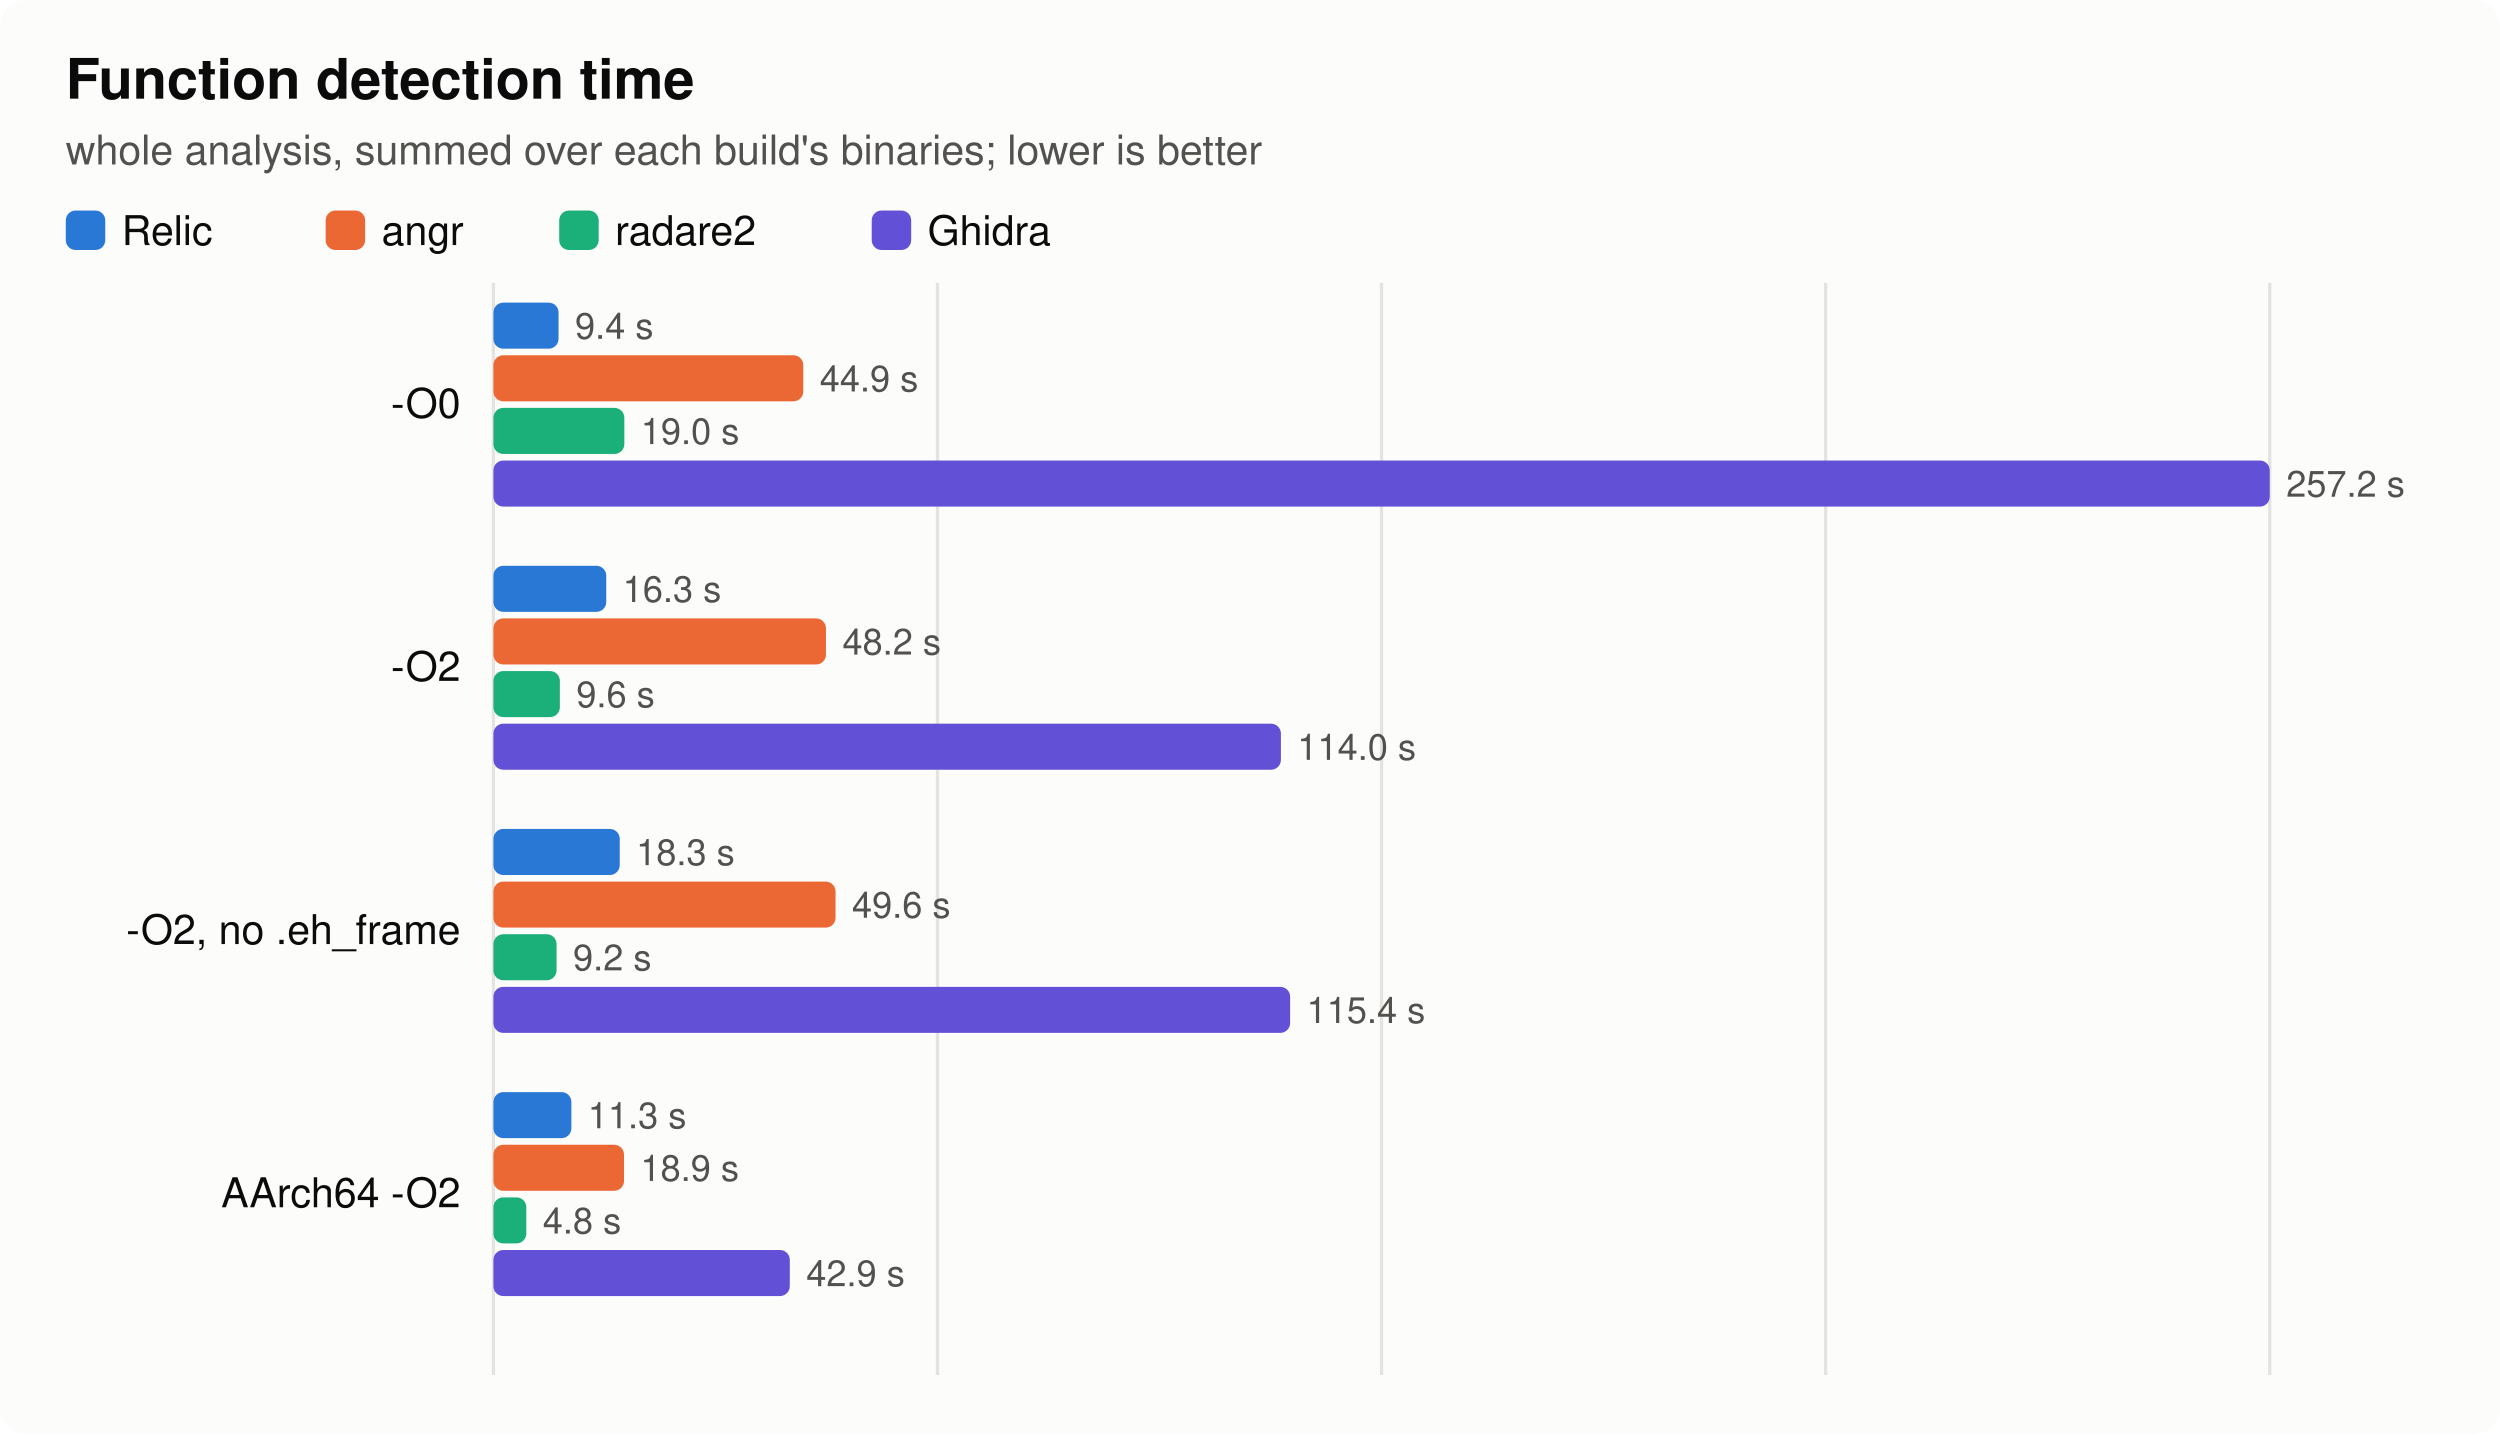
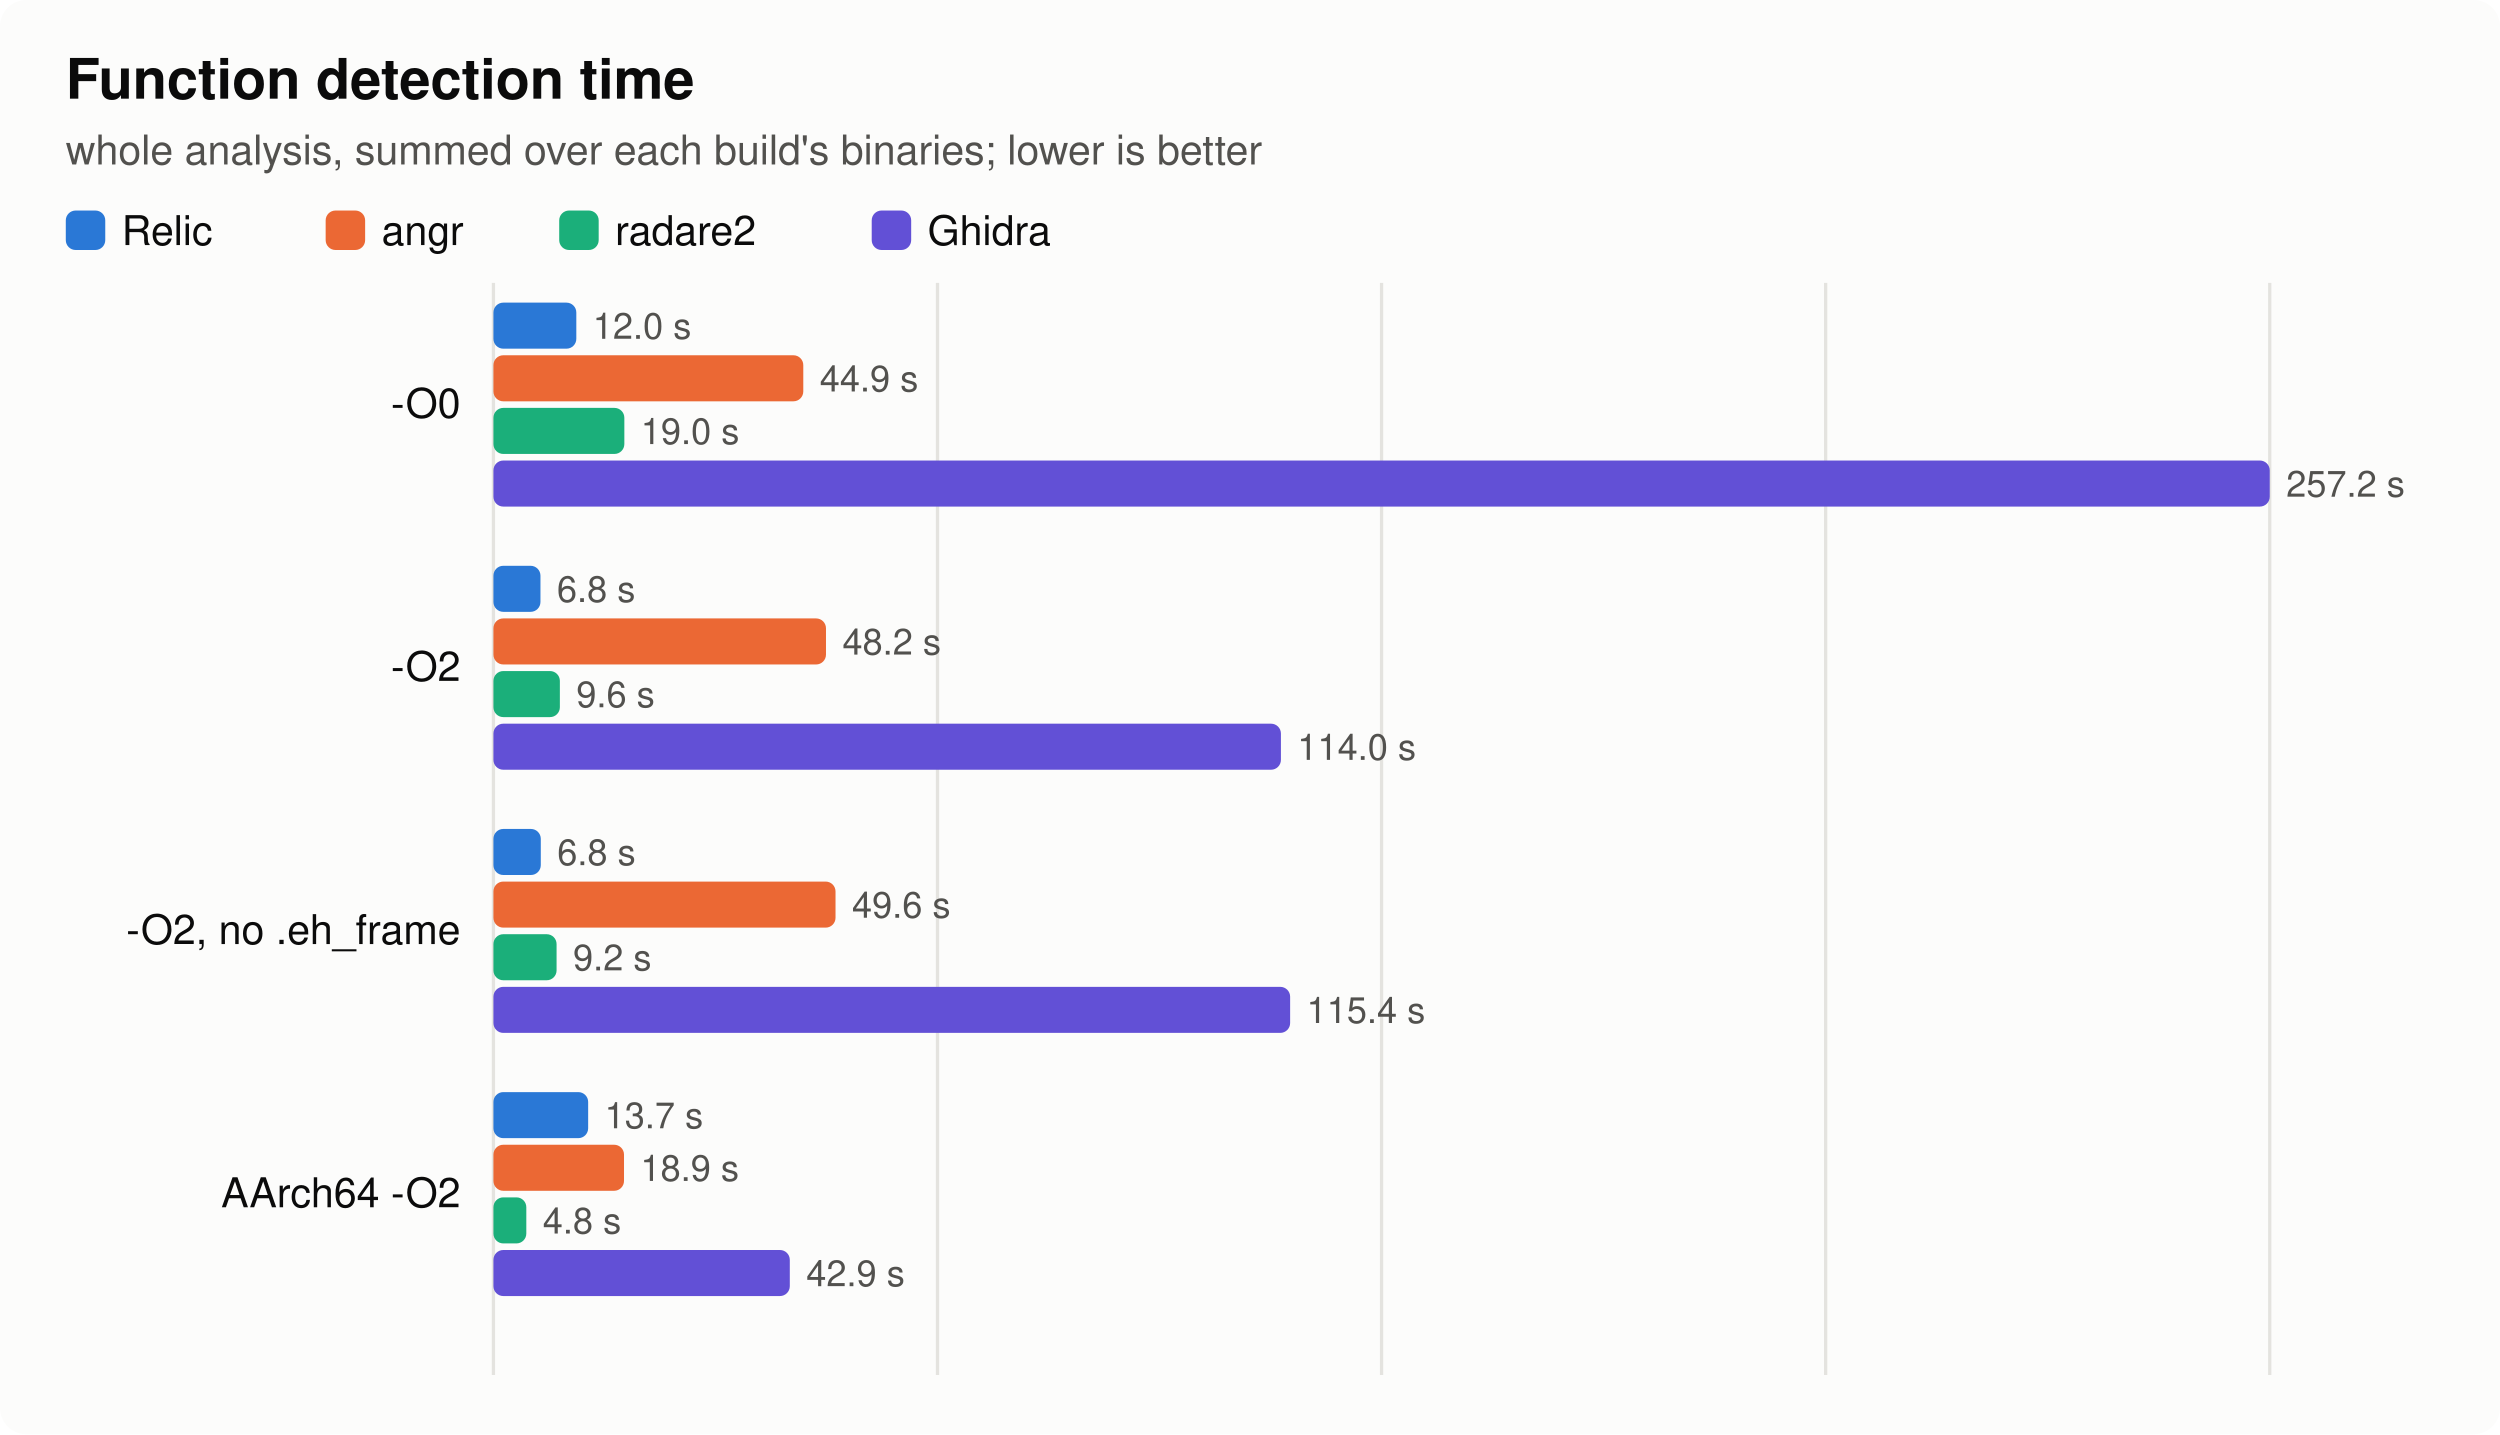
<svg xmlns="http://www.w3.org/2000/svg" width="760" height="436" viewBox="0 0 760 436" font-family="-apple-system,BlinkMacSystemFont,'Segoe UI',Helvetica,Arial,sans-serif">
  <rect width="760" height="436" rx="8" fill="#fcfcfb" />
  <text x="20" y="30" font-size="17" font-weight="600" fill="#0b0b0b">Function detection time</text>
  <text x="20" y="50" font-size="12.5" fill="#52514e">whole analysis, summed over each build's binaries; lower is better</text>
  <rect x="20" y="64" width="12" height="12" rx="3" fill="#2a78d6" />
  <text x="37" y="74.5" font-size="12.5" fill="#0b0b0b">Relic</text>
  <rect x="99" y="64" width="12" height="12" rx="3" fill="#eb6834" />
  <text x="116" y="74.5" font-size="12.5" fill="#0b0b0b">angr</text>
  <rect x="170" y="64" width="12" height="12" rx="3" fill="#1baf7a" />
  <text x="187" y="74.5" font-size="12.5" fill="#0b0b0b">radare2</text>
  <rect x="265" y="64" width="12" height="12" rx="3" fill="#6250d6" />
  <text x="282" y="74.5" font-size="12.5" fill="#0b0b0b">Ghidra</text>
  <line x1="150.0" y1="86" x2="150.0" y2="418" stroke="#e4e3df" stroke-width="1" />
  <line x1="285.0" y1="86" x2="285.0" y2="418" stroke="#e4e3df" stroke-width="1" />
  <line x1="420.0" y1="86" x2="420.0" y2="418" stroke="#e4e3df" stroke-width="1" />
  <line x1="555.0" y1="86" x2="555.0" y2="418" stroke="#e4e3df" stroke-width="1" />
  <line x1="690.0" y1="86" x2="690.0" y2="418" stroke="#e4e3df" stroke-width="1" />
  <text x="140" y="127.0" font-size="12.5" text-anchor="end" fill="#0b0b0b">-O0</text>
-   <rect x="150" y="92" width="19.8" height="14" rx="3" fill="#2a78d6" />
-   <text x="174.8" y="103" font-size="11" fill="#52514e">9.4 s</text>
+   <rect x="150" y="92" width="25.2" height="14" rx="3" fill="#2a78d6" />
+   <text x="180.2" y="103" font-size="11" fill="#52514e">12.0 s</text>
  <rect x="150" y="108" width="94.2" height="14" rx="3" fill="#eb6834" />
  <text x="249.2" y="119" font-size="11" fill="#52514e">44.9 s</text>
  <rect x="150" y="124" width="39.8" height="14" rx="3" fill="#1baf7a" />
  <text x="194.8" y="135" font-size="11" fill="#52514e">19.0 s</text>
  <rect x="150" y="140" width="540.0" height="14" rx="3" fill="#6250d6" />
  <text x="695.0" y="151" font-size="11" fill="#52514e">257.2 s</text>
  <text x="140" y="207.0" font-size="12.5" text-anchor="end" fill="#0b0b0b">-O2</text>
-   <rect x="150" y="172" width="34.3" height="14" rx="3" fill="#2a78d6" />
-   <text x="189.3" y="183" font-size="11" fill="#52514e">16.3 s</text>
+   <rect x="150" y="172" width="14.3" height="14" rx="3" fill="#2a78d6" />
+   <text x="169.3" y="183" font-size="11" fill="#52514e">6.8 s</text>
  <rect x="150" y="188" width="101.1" height="14" rx="3" fill="#eb6834" />
  <text x="256.1" y="199" font-size="11" fill="#52514e">48.2 s</text>
  <rect x="150" y="204" width="20.2" height="14" rx="3" fill="#1baf7a" />
  <text x="175.2" y="215" font-size="11" fill="#52514e">9.6 s</text>
  <rect x="150" y="220" width="239.4" height="14" rx="3" fill="#6250d6" />
  <text x="394.4" y="231" font-size="11" fill="#52514e">114.0 s</text>
  <text x="140" y="287.0" font-size="12.5" text-anchor="end" fill="#0b0b0b">-O2, no .eh_frame</text>
-   <rect x="150" y="252" width="38.4" height="14" rx="3" fill="#2a78d6" />
-   <text x="193.4" y="263" font-size="11" fill="#52514e">18.3 s</text>
+   <rect x="150" y="252" width="14.4" height="14" rx="3" fill="#2a78d6" />
+   <text x="169.4" y="263" font-size="11" fill="#52514e">6.8 s</text>
  <rect x="150" y="268" width="104.0" height="14" rx="3" fill="#eb6834" />
  <text x="259.0" y="279" font-size="11" fill="#52514e">49.6 s</text>
  <rect x="150" y="284" width="19.2" height="14" rx="3" fill="#1baf7a" />
  <text x="174.2" y="295" font-size="11" fill="#52514e">9.2 s</text>
  <rect x="150" y="300" width="242.2" height="14" rx="3" fill="#6250d6" />
  <text x="397.2" y="311" font-size="11" fill="#52514e">115.4 s</text>
  <text x="140" y="367.0" font-size="12.5" text-anchor="end" fill="#0b0b0b">AArch64 -O2</text>
-   <rect x="150" y="332" width="23.7" height="14" rx="3" fill="#2a78d6" />
-   <text x="178.7" y="343" font-size="11" fill="#52514e">11.3 s</text>
+   <rect x="150" y="332" width="28.8" height="14" rx="3" fill="#2a78d6" />
+   <text x="183.8" y="343" font-size="11" fill="#52514e">13.7 s</text>
  <rect x="150" y="348" width="39.7" height="14" rx="3" fill="#eb6834" />
  <text x="194.7" y="359" font-size="11" fill="#52514e">18.9 s</text>
  <rect x="150" y="364" width="10.0" height="14" rx="3" fill="#1baf7a" />
  <text x="165.0" y="375" font-size="11" fill="#52514e">4.8 s</text>
  <rect x="150" y="380" width="90.1" height="14" rx="3" fill="#6250d6" />
  <text x="245.1" y="391" font-size="11" fill="#52514e">42.9 s</text>
</svg>
